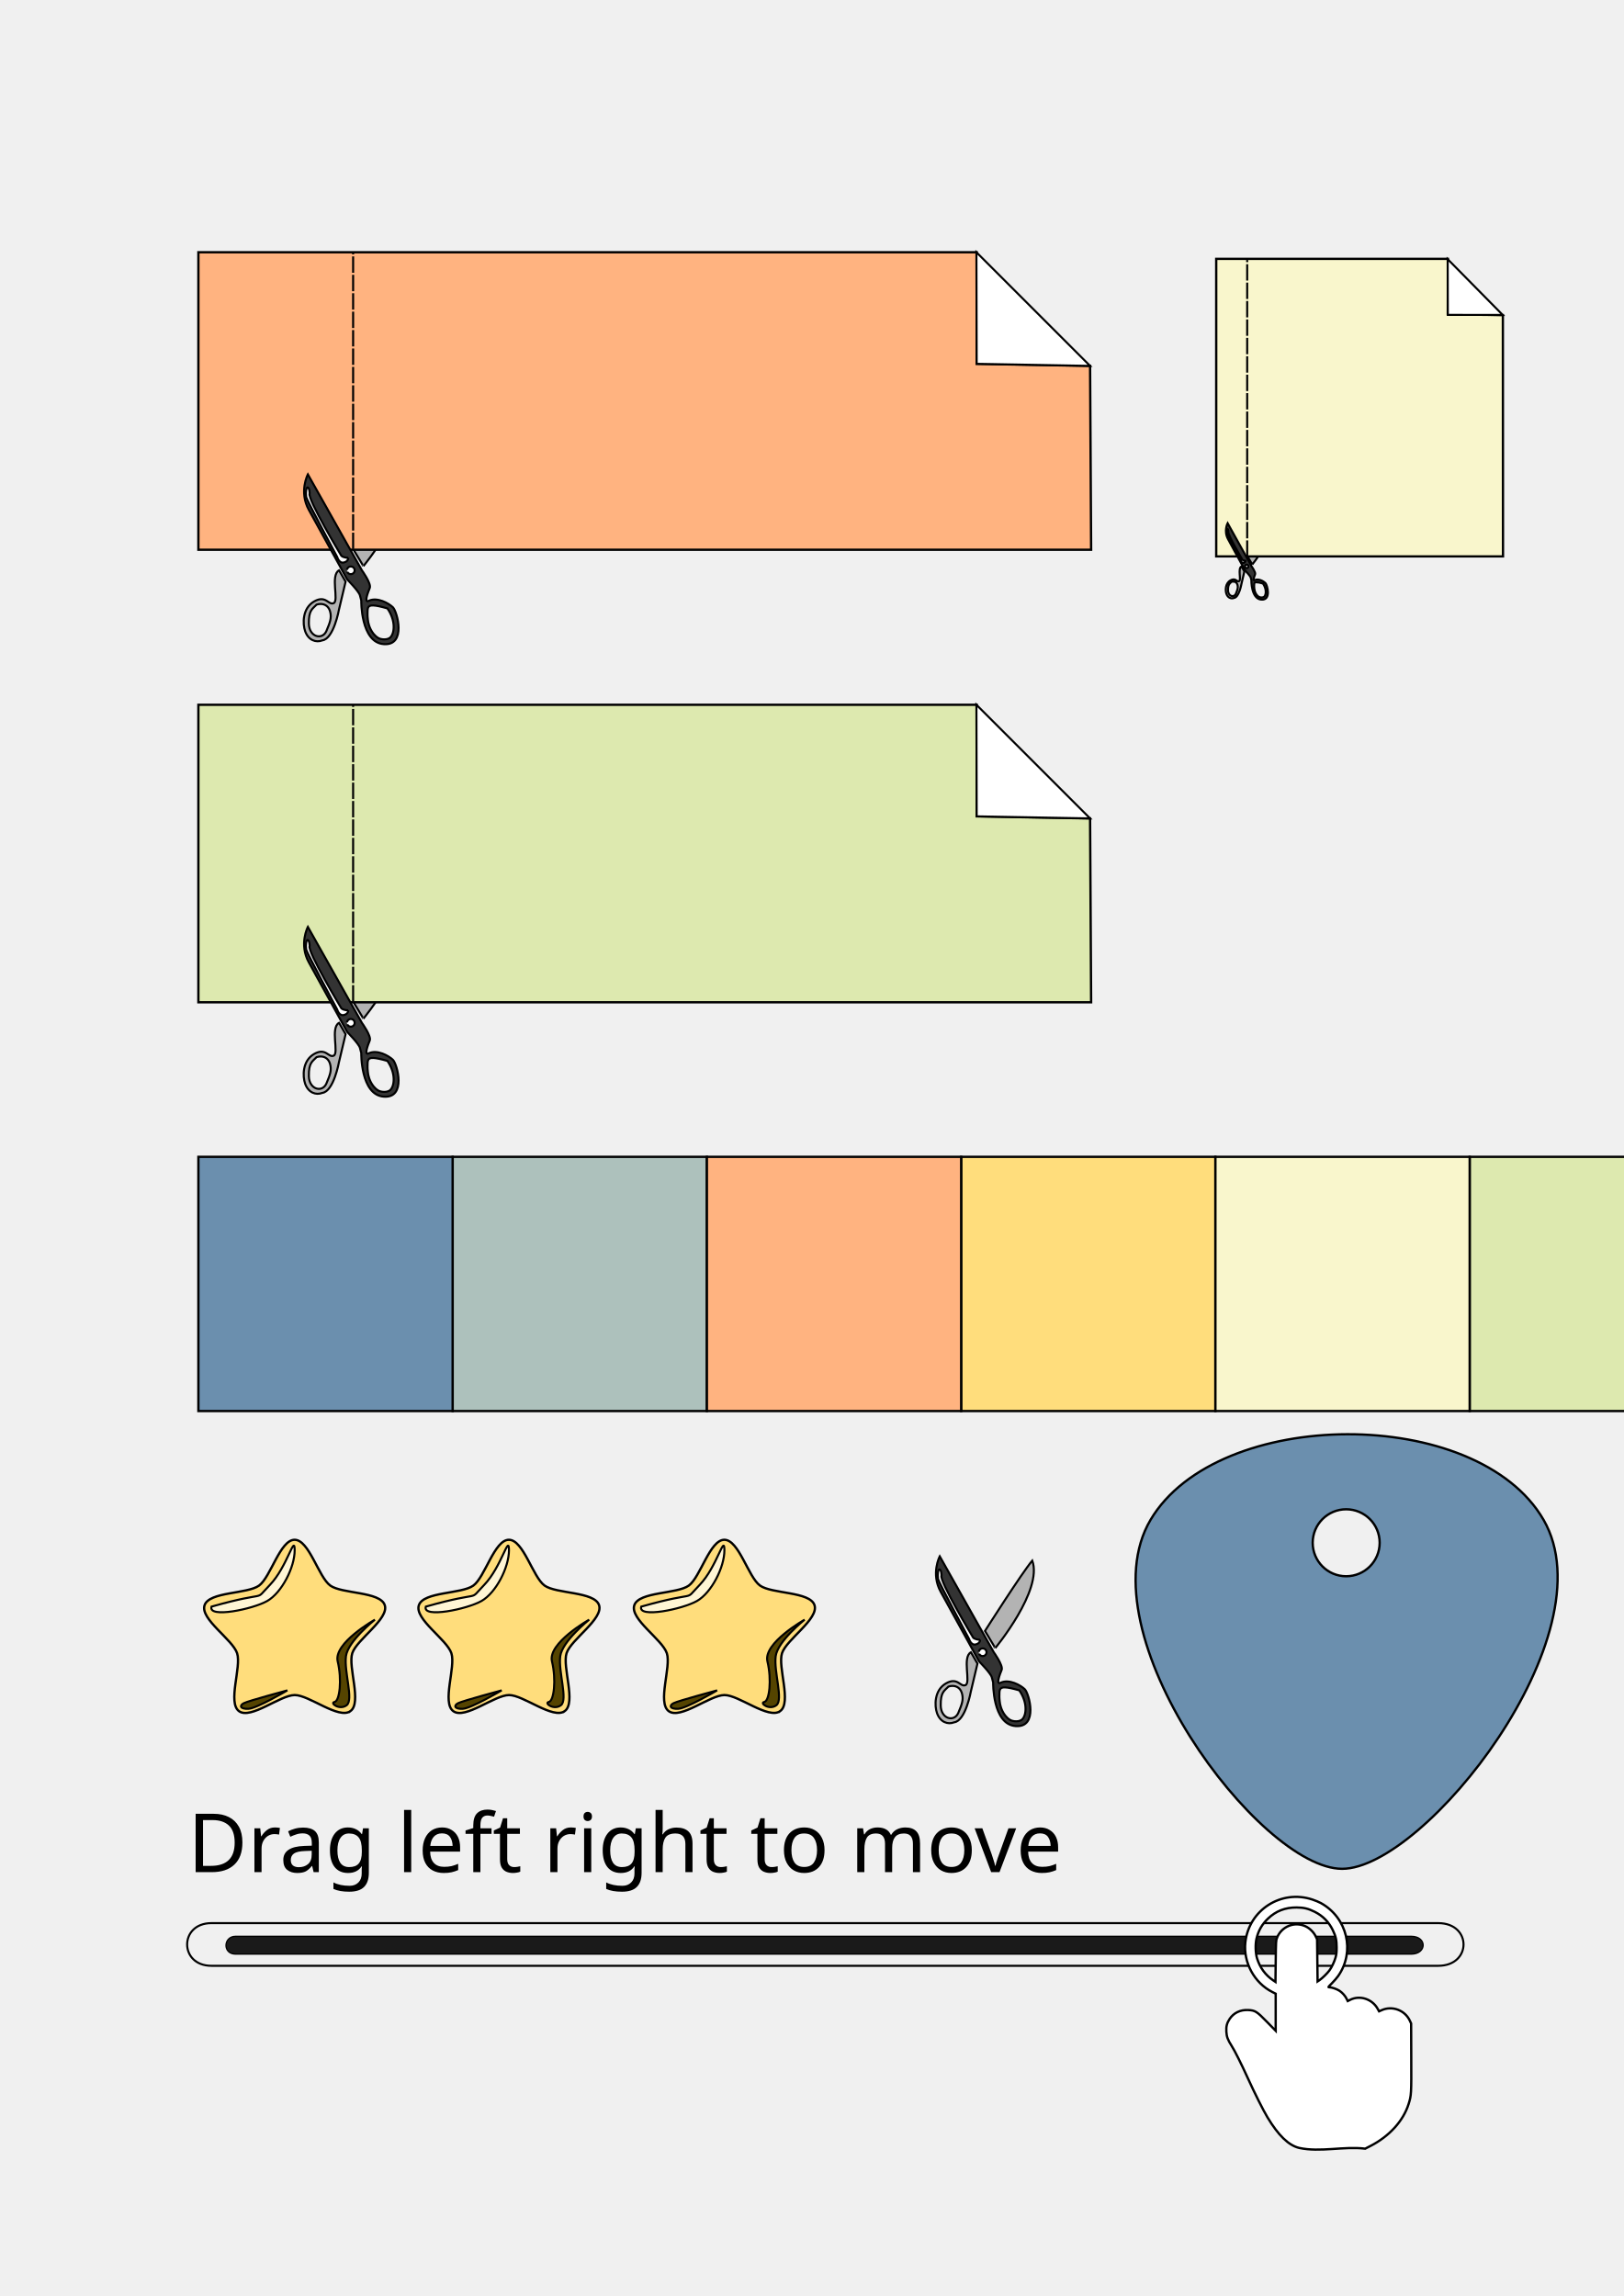
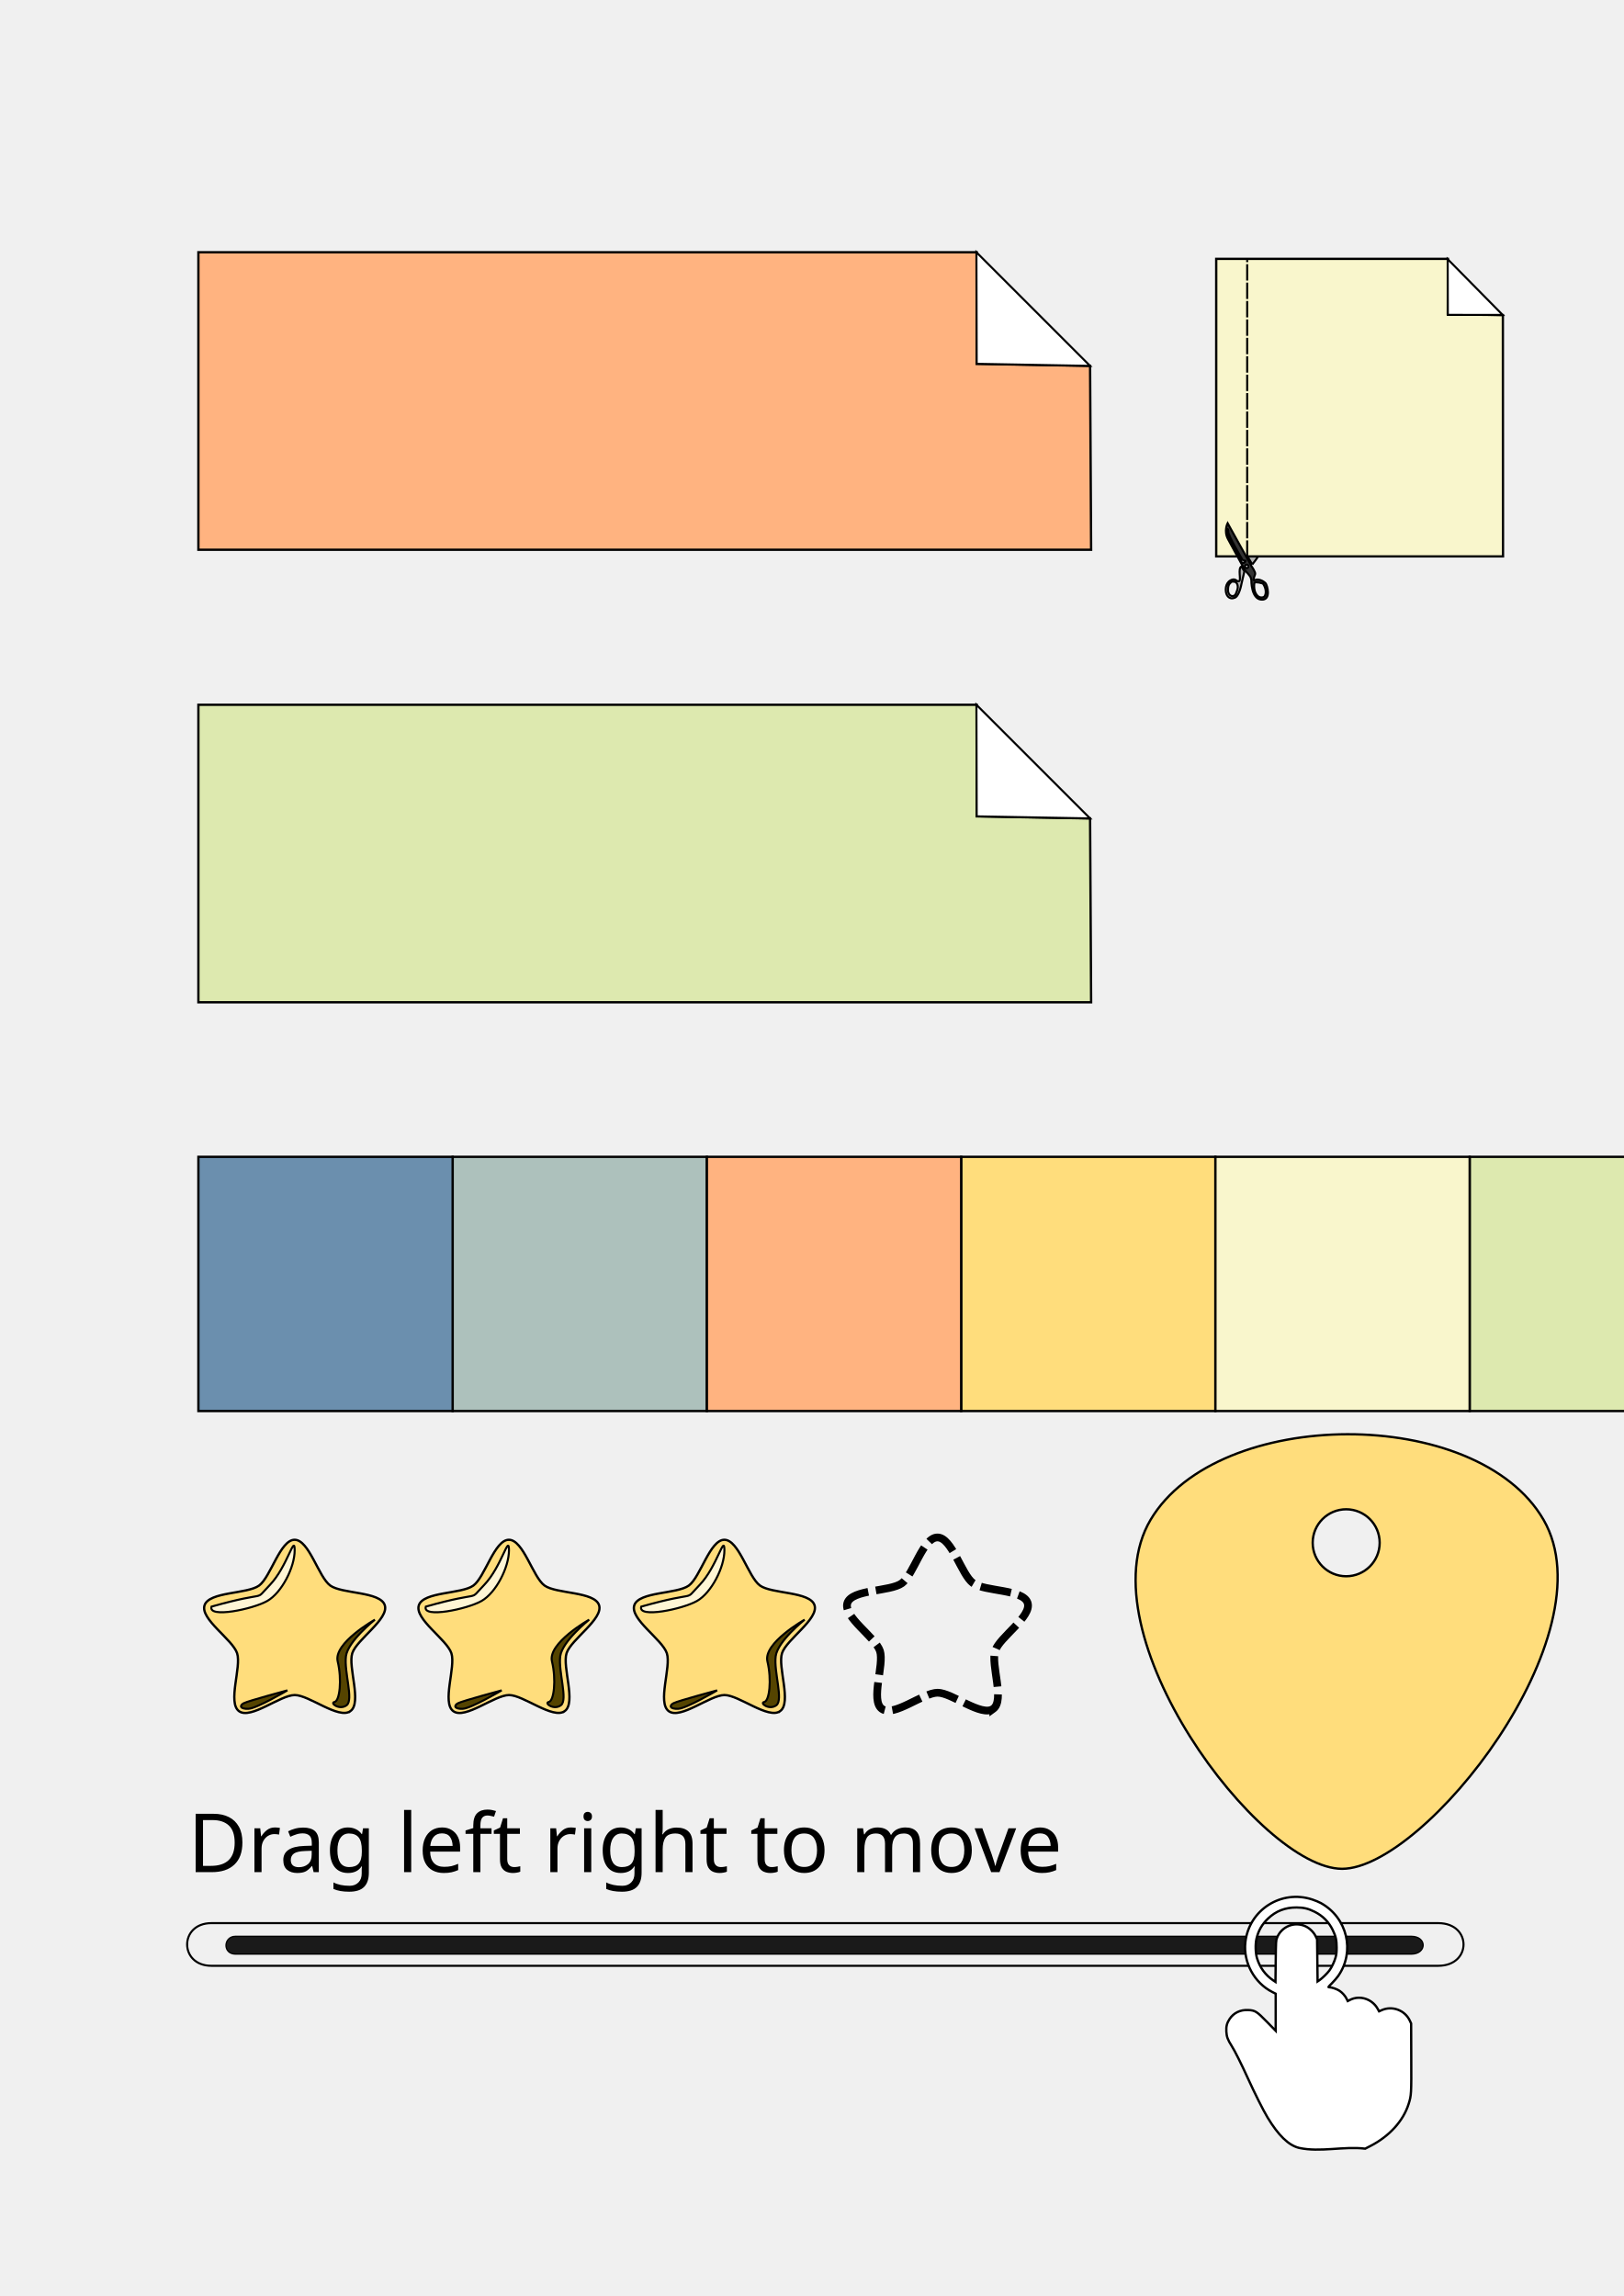
- <svg xmlns="http://www.w3.org/2000/svg" width="210mm" height="297mm" viewBox="0 0 210 297" version="1.1" id="svg8">
-   <defs id="defs2" />
+ <svg xmlns="http://www.w3.org/2000/svg" xmlns:xlink="http://www.w3.org/1999/xlink" width="210mm" height="297mm" viewBox="0 0 210 297" version="1.1" id="svg8">
+   <defs id="defs2">
+     <pattern xlink:href="#Checkerboard" id="pattern6726" patternTransform="matrix(4.83559,0,0,4.356919,255.8022,94.13857)" />
+     <pattern id="Checkerboard" patternTransform="translate(0,0) scale(10,10)" height="2" width="2" patternUnits="userSpaceOnUse">
+       <rect id="rect5979" height="1" width="1" y="0" x="0" style="fill:black;stroke:none" />
+       <rect id="rect5981" height="1" width="1" y="1" x="1" style="fill:black;stroke:none" />
+     </pattern>
+   </defs>
  <g id="layer1">
-     <g id="g5151">
-       <g transform="translate(9.621703,-0.5711034)" id="g4843">
-         <path style="fill:#b3b3b3;fill-opacity:1;stroke:#000000;stroke-width:0.265px;stroke-linecap:butt;stroke-linejoin:miter;stroke-opacity:1" d="m 36.049,130.124 c 1.367,2.229 1.32,2.228 1.32,2.228 0,0 6.196,-7.491 4.795,-11.328 -1.336,1.576 -6.115,9.1 -6.115,9.1 z" id="path874" />
-         <path style="fill:#dde9af;fill-rule:nonzero;stroke:#000000;stroke-width:0.3;stroke-miterlimit:4;stroke-dasharray:none;stroke-opacity:1" d="m 131.363,106.437 0.134,23.787 H 16.036 V 91.737 H 116.697 v 14.433 z" id="rect815" />
-         <path style="fill:none;stroke:#000000;stroke-width:0.265;stroke-linecap:butt;stroke-linejoin:miter;stroke-miterlimit:4;stroke-dasharray:2.117, 0.265;stroke-dashoffset:0;stroke-opacity:1" d="M 36.049,130.124 V 91.735" id="path843" />
-         <path style="fill:#333333;fill-opacity:1;stroke:#000000;stroke-width:1px;stroke-linecap:butt;stroke-linejoin:miter;stroke-opacity:1" d="m 114.129,455.311 c 0,0 -4.48,8.471 0.496,17.426 4.976,8.955 18.697,33.916 18.697,33.916 0,0 5.761,5.848 6.252,7.824 0.491,1.976 0.656,2.516 0.656,2.516 0,0 -0.377,20.443 10.945,21.326 11.322,0.883 6.617,-16.015 4.52,-18.027 -2.098,-2.013 -7.653,-5.085 -11.715,-3.213 -2.623,1.458 -0.442,-4.118 0.41,-6.242 0.852,-2.124 -3.824,-8.572 -3.824,-8.572 z m 32.006,64.092 c 1.433,0.058 3.597,0.513 6.869,1.453 4.065,5.808 3.589,11.988 1.463,14.145 -1.292,1.311 -4.47,1.238 -6.078,0.219 -3.473,-2.201 -4.492,-6.623 -4.492,-6.623 -0.346,-0.828 -0.633,-3.849 -0.607,-4.746 0.081,-2.78 -0.306,-4.575 2.846,-4.447 z" transform="scale(0.2645833)" id="path856" />
-         <circle style="fill:#ffffff;fill-rule:nonzero;stroke:#000000;stroke-width:0.265;stroke-miterlimit:4;stroke-dasharray:2.117, 0.265;stroke-dashoffset:0;stroke-opacity:1" id="path866" cx="-132.033" cy="38.768" r="0.496" transform="rotate(-88.69474)" />
-         <path style="fill:#ffffff;fill-opacity:1;stroke:#000000;stroke-width:0.265px;stroke-linecap:butt;stroke-linejoin:miter;stroke-opacity:1" d="m 35.409,131.267 c -0.732,-0.04 -0.892,-0.28 -0.892,-0.28 0,0 -4.44,-7.379 -4.093,-8.056 0,0 -0.008,-0.685 -0.243,-0.762 -0.235,-0.076 -0.279,0.821 -0.194,1.248 0.085,0.427 4.006,7.747 4.006,7.747 0,0 0.24,0.856 0.858,0.705 0.618,-0.151 0.557,-0.602 0.557,-0.602 z" id="path868" />
-         <path style="fill:#b3b3b3;fill-opacity:1;stroke:#000000;stroke-width:1px;stroke-linecap:butt;stroke-linejoin:miter;stroke-opacity:1" d="m 129.365,502.227 c -4.398,2.413 0.087,14.894 -2.65,16.064 -2.572,1.1 -3.772,-4.142 -9.535,-0.842 -5.764,3.301 -5.698,10.944 -4.354,14.637 1.552,4.262 5.23,5.656 8.385,4.389 5.555,-0.767 8.111,-14.998 8.111,-14.998 l 3.248,-13.703 z m -8.992,16.443 c 2.073,0.015 4.24,1.167 4.803,4.498 0.393,2.331 -0.004,4.108 -1.984,8.707 -1.98,4.599 -8.465,3.024 -8.582,-3.588 -0.117,-6.612 1.773,-7.195 3.785,-9.293 0.608,-0.209 1.287,-0.329 1.979,-0.324 z" transform="scale(0.2645833)" id="path870" />
-         <path style="fill:#ffffff;fill-opacity:1;stroke:#000000;stroke-width:0.265px;stroke-linecap:butt;stroke-linejoin:miter;stroke-opacity:1" d="m 116.663,91.737 14.7,14.7 -14.666,-0.267 z" id="path892" />
-       </g>
-     </g>
+     <path style="fill:#dde9af;fill-rule:nonzero;stroke:#000000;stroke-width:0.3;stroke-miterlimit:4;stroke-dasharray:none;stroke-opacity:1" d="m 140.985,105.866 0.134,23.787 H 25.658 V 91.166 H 126.318 v 14.433 z" id="rect815" />
+     <path style="fill:#ffffff;fill-opacity:1;stroke:#000000;stroke-width:0.265px;stroke-linecap:butt;stroke-linejoin:miter;stroke-opacity:1" d="m 126.285,91.166 14.7,14.7 -14.666,-0.267 z" id="path892" />
    <g id="g5002" transform="translate(12.45412,192.5948)">
      <path transform="rotate(1.198245,29.01977,2.898389)" d="m 33.409,28.661 c -1.492,1.135 -5.372,-1.967 -7.247,-1.926 -1.874,0.041 -5.616,3.308 -7.156,2.239 -1.54,-1.069 0.211,-5.717 -0.407,-7.487 -0.618,-1.77 -4.882,-4.319 -4.341,-6.114 0.54,-1.795 5.503,-1.566 6.995,-2.701 1.492,-1.135 2.599,-5.977 4.473,-6.018 1.874,-0.041 3.19,4.749 4.73,5.818 1.54,1.069 6.488,0.625 7.106,2.395 0.618,1.77 -3.531,4.502 -4.071,6.297 -0.54,1.795 1.411,6.363 -0.082,7.498 z" id="path313" style="fill:#ffdd7c;fill-opacity:1;stroke:#000000;stroke-width:0.3;stroke-miterlimit:4;stroke-dasharray:none" />
      <path id="path4825" d="m 14.9,15.231 c 7.818,-2.205 5.305,-0.478 7.55,-2.806 2.245,-2.328 3.207,-6.682 3.207,-4.477 0,2.205 -1.67,5.479 -3.541,6.548 -1.871,1.069 -7.684,2.272 -7.216,0.735 z" style="fill:#fff6d5;stroke:#000000;stroke-width:0.265px;stroke-linecap:butt;stroke-linejoin:miter;stroke-opacity:1" />
      <path id="path4829" d="m 31.22,22.314 c 0.568,2.372 0.262,5.121 -0.406,5.248 -0.668,0.127 0.657,1.125 1.57,0.418 0.913,-0.708 -0.354,-4.312 -0.095,-6.334 0.249,-1.946 3.742,-4.727 3.742,-4.727 0,0 -5.379,3.023 -4.811,5.396 z" style="fill:#554400;fill-opacity:1;stroke:#000000;stroke-width:0.265px;stroke-linecap:butt;stroke-linejoin:miter;stroke-opacity:1" />
      <path id="path4833" d="m 19.088,27.716 c 0.616,-0.307 5.625,-1.654 5.625,-1.654 0,0 -3.951,2.336 -5.035,2.386 -1.083,0.05 -1.206,-0.425 -0.591,-0.732 z" style="fill:#554400;fill-opacity:1;stroke:#000000;stroke-width:0.265px;stroke-linecap:butt;stroke-linejoin:miter;stroke-opacity:1" />
    </g>
-     <g id="g5140">
-       <path id="path874-8" d="m 45.671,71.016 c 1.367,2.229 1.32,2.228 1.32,2.228 0,0 6.196,-7.491 4.795,-11.328 -1.336,1.576 -6.115,9.1 -6.115,9.1 z" style="fill:#b3b3b3;fill-opacity:1;stroke:#000000;stroke-width:0.265px;stroke-linecap:butt;stroke-linejoin:miter;stroke-opacity:1" />
-       <path id="rect815-1" d="m 140.985,47.329 0.134,23.787 H 25.658 V 32.63 H 126.318 v 14.433 z" style="fill:#ffb380;fill-rule:nonzero;stroke:#000000;stroke-width:0.3;stroke-miterlimit:4;stroke-dasharray:none;stroke-opacity:1" />
-       <path id="path843-4" d="M 45.671,71.016 V 32.628" style="fill:none;stroke:#000000;stroke-width:0.265;stroke-linecap:butt;stroke-linejoin:miter;stroke-miterlimit:4;stroke-dasharray:2.117, 0.265;stroke-dashoffset:0;stroke-opacity:1" />
-       <path id="path856-1" d="m 39.818,61.36 c 0,0 -1.185,2.241 0.131,4.611 1.317,2.369 4.947,8.974 4.947,8.974 0,0 1.524,1.547 1.654,2.07 0.13,0.523 0.174,0.666 0.174,0.666 0,0 -0.1,5.409 2.896,5.643 2.996,0.234 1.751,-4.237 1.196,-4.77 -0.555,-0.533 -2.025,-1.345 -3.1,-0.85 -0.694,0.386 -0.117,-1.09 0.109,-1.652 0.225,-0.562 -1.012,-2.268 -1.012,-2.268 z m 8.468,16.958 c 0.379,0.015 0.952,0.136 1.817,0.384 1.076,1.537 0.949,3.172 0.387,3.742 -0.342,0.347 -1.183,0.327 -1.608,0.058 -0.919,-0.582 -1.189,-1.752 -1.189,-1.752 -0.092,-0.219 -0.168,-1.018 -0.161,-1.256 0.021,-0.736 -0.081,-1.21 0.753,-1.177 z" style="fill:#333333;fill-opacity:1;stroke:#000000;stroke-width:0.265px;stroke-linecap:butt;stroke-linejoin:miter;stroke-opacity:1" />
-       <circle transform="rotate(-88.69474)" r="0.496" cy="47.041" cx="-72.721" id="path866-5" style="fill:#ffffff;fill-rule:nonzero;stroke:#000000;stroke-width:0.265;stroke-miterlimit:4;stroke-dasharray:2.117, 0.265;stroke-dashoffset:0;stroke-opacity:1" />
-       <path id="path868-4" d="m 45.031,72.159 c -0.732,-0.04 -0.892,-0.28 -0.892,-0.28 0,0 -4.44,-7.379 -4.093,-8.056 0,0 -0.008,-0.685 -0.243,-0.762 -0.235,-0.076 -0.279,0.821 -0.194,1.248 0.085,0.427 4.006,7.747 4.006,7.747 0,0 0.24,0.856 0.858,0.705 0.618,-0.151 0.557,-0.602 0.557,-0.602 z" style="fill:#ffffff;fill-opacity:1;stroke:#000000;stroke-width:0.265px;stroke-linecap:butt;stroke-linejoin:miter;stroke-opacity:1" />
-       <path id="path870-7" d="m 43.85,73.773 c -1.164,0.638 0.023,3.941 -0.701,4.25 -0.68,0.291 -0.998,-1.096 -2.523,-0.223 -1.525,0.873 -1.508,2.896 -1.152,3.873 0.411,1.128 1.384,1.497 2.218,1.161 1.47,-0.203 2.146,-3.968 2.146,-3.968 l 0.859,-3.626 z m -2.379,4.351 c 0.549,0.004 1.122,0.309 1.271,1.19 0.104,0.617 -0.001,1.087 -0.525,2.304 -0.524,1.217 -2.24,0.8 -2.271,-0.949 -0.031,-1.749 0.469,-1.904 1.001,-2.459 0.161,-0.055 0.341,-0.087 0.523,-0.086 z" style="fill:#b3b3b3;fill-opacity:1;stroke:#000000;stroke-width:0.265px;stroke-linecap:butt;stroke-linejoin:miter;stroke-opacity:1" />
-       <path id="path892-5" d="M 126.285,32.63 140.985,47.329 126.318,47.062 Z" style="fill:#ffffff;fill-opacity:1;stroke:#000000;stroke-width:0.265px;stroke-linecap:butt;stroke-linejoin:miter;stroke-opacity:1" />
-     </g>
+     <path style="fill:#ffb380;fill-rule:nonzero;stroke:#000000;stroke-width:0.3;stroke-miterlimit:4;stroke-dasharray:none;stroke-opacity:1" d="m 140.985,47.329 0.134,23.787 H 25.658 V 32.63 H 126.318 v 14.433 z" id="rect815-1" />
+     <path style="fill:#ffffff;fill-opacity:1;stroke:#000000;stroke-width:0.265px;stroke-linecap:butt;stroke-linejoin:miter;stroke-opacity:1" d="M 126.285,32.63 140.985,47.329 126.318,47.062 Z" id="path892-5" />
    <flowRoot xml:space="preserve" id="flowRoot4884" style="font-style:normal;font-weight:normal;font-size:40px;line-height:1.25;font-family:sans-serif;letter-spacing:0px;word-spacing:0px;fill:#000000;fill-opacity:1;stroke:none" transform="matrix(0.2645833,0,0,0.2645833,31.37202,62.36607)">
      <flowRegion id="flowRegion4886">
        <rect id="rect4888" width="681.597" height="108.571" x="96.975" y="-218.909" />
      </flowRegion>
      <flowPara id="flowPara4890" style="font-style:normal;font-variant:normal;font-weight:normal;font-stretch:normal;font-size:74.667px;font-family:Medinah;-inkscape-font-specification:Medinah">Cut the Shape</flowPara>
    </flowRoot>
    <rect style="fill:#adc1bc;fill-opacity:1;stroke:#000000;stroke-width:0.3;stroke-miterlimit:4;stroke-dasharray:none;stroke-opacity:1" id="rect4892-9-2" width="32.884" height="32.884" x="58.542" y="149.642" />
    <rect style="fill:#ffdd7c;fill-opacity:1;stroke:#000000;stroke-width:0.3;stroke-miterlimit:4;stroke-dasharray:none;stroke-opacity:1" id="rect4892-9-6" width="32.884" height="32.884" x="124.31" y="149.642" />
    <rect style="fill:#dde9af;fill-opacity:1;stroke:#000000;stroke-width:0.3;stroke-miterlimit:4;stroke-dasharray:none;stroke-opacity:1" id="rect4892-9-2-2" width="32.884" height="32.884" x="190.078" y="149.642" />
    <rect style="fill:#ffb380;fill-opacity:1;stroke:#000000;stroke-width:0.3;stroke-miterlimit:4;stroke-dasharray:none;stroke-opacity:1" id="rect4892-9-2-5-5" width="32.884" height="32.884" x="91.426" y="149.642" />
    <rect style="fill:#6b8fae;fill-opacity:1;stroke:#000000;stroke-width:0.3;stroke-miterlimit:4;stroke-dasharray:none;stroke-opacity:1" id="rect4892-9-2-2-0" width="32.884" height="32.884" x="25.658" y="149.642" />
    <g id="g5002-0" transform="translate(40.16938,192.5948)">
      <path transform="rotate(1.198245,29.01977,2.898389)" d="m 33.409,28.661 c -1.492,1.135 -5.372,-1.967 -7.247,-1.926 -1.874,0.041 -5.616,3.308 -7.156,2.239 -1.54,-1.069 0.211,-5.717 -0.407,-7.487 -0.618,-1.77 -4.882,-4.319 -4.341,-6.114 0.54,-1.795 5.503,-1.566 6.995,-2.701 1.492,-1.135 2.599,-5.977 4.473,-6.018 1.874,-0.041 3.19,4.749 4.73,5.818 1.54,1.069 6.488,0.625 7.106,2.395 0.618,1.77 -3.531,4.502 -4.071,6.297 -0.54,1.795 1.411,6.363 -0.082,7.498 z" id="path313-8" style="fill:#ffdd7c;fill-opacity:1;stroke:#000000;stroke-width:0.3;stroke-miterlimit:4;stroke-dasharray:none" />
      <path id="path4825-5" d="m 14.9,15.231 c 7.818,-2.205 5.305,-0.478 7.55,-2.806 2.245,-2.328 3.207,-6.682 3.207,-4.477 0,2.205 -1.67,5.479 -3.541,6.548 -1.871,1.069 -7.684,2.272 -7.216,0.735 z" style="fill:#fff6d5;stroke:#000000;stroke-width:0.265px;stroke-linecap:butt;stroke-linejoin:miter;stroke-opacity:1" />
      <path id="path4829-1" d="m 31.22,22.314 c 0.568,2.372 0.262,5.121 -0.406,5.248 -0.668,0.127 0.657,1.125 1.57,0.418 0.913,-0.708 -0.354,-4.312 -0.095,-6.334 0.249,-1.946 3.742,-4.727 3.742,-4.727 0,0 -5.379,3.023 -4.811,5.396 z" style="fill:#554400;fill-opacity:1;stroke:#000000;stroke-width:0.265px;stroke-linecap:butt;stroke-linejoin:miter;stroke-opacity:1" />
      <path id="path4833-5" d="m 19.088,27.716 c 0.616,-0.307 5.625,-1.654 5.625,-1.654 0,0 -3.951,2.336 -5.035,2.386 -1.083,0.05 -1.206,-0.425 -0.591,-0.732 z" style="fill:#554400;fill-opacity:1;stroke:#000000;stroke-width:0.265px;stroke-linecap:butt;stroke-linejoin:miter;stroke-opacity:1" />
    </g>
    <g id="g5002-0-6" transform="translate(68.03372,192.5948)">
      <path transform="rotate(1.198245,29.01977,2.898389)" d="m 33.409,28.661 c -1.492,1.135 -5.372,-1.967 -7.247,-1.926 -1.874,0.041 -5.616,3.308 -7.156,2.239 -1.54,-1.069 0.211,-5.717 -0.407,-7.487 -0.618,-1.77 -4.882,-4.319 -4.341,-6.114 0.54,-1.795 5.503,-1.566 6.995,-2.701 1.492,-1.135 2.599,-5.977 4.473,-6.018 1.874,-0.041 3.19,4.749 4.73,5.818 1.54,1.069 6.488,0.625 7.106,2.395 0.618,1.77 -3.531,4.502 -4.071,6.297 -0.54,1.795 1.411,6.363 -0.082,7.498 z" id="path313-8-9" style="fill:#ffdd7c;fill-opacity:1;stroke:#000000;stroke-width:0.3;stroke-miterlimit:4;stroke-dasharray:none" />
      <path id="path4825-5-2" d="m 14.9,15.231 c 7.818,-2.205 5.305,-0.478 7.55,-2.806 2.245,-2.328 3.207,-6.682 3.207,-4.477 0,2.205 -1.67,5.479 -3.541,6.548 -1.871,1.069 -7.684,2.272 -7.216,0.735 z" style="fill:#fff6d5;stroke:#000000;stroke-width:0.265px;stroke-linecap:butt;stroke-linejoin:miter;stroke-opacity:1" />
      <path id="path4829-1-6" d="m 31.22,22.314 c 0.568,2.372 0.262,5.121 -0.406,5.248 -0.668,0.127 0.657,1.125 1.57,0.418 0.913,-0.708 -0.354,-4.312 -0.095,-6.334 0.249,-1.946 3.742,-4.727 3.742,-4.727 0,0 -5.379,3.023 -4.811,5.396 z" style="fill:#554400;fill-opacity:1;stroke:#000000;stroke-width:0.265px;stroke-linecap:butt;stroke-linejoin:miter;stroke-opacity:1" />
      <path id="path4833-5-3" d="m 19.088,27.716 c 0.616,-0.307 5.625,-1.654 5.625,-1.654 0,0 -3.951,2.336 -5.035,2.386 -1.083,0.05 -1.206,-0.425 -0.591,-0.732 z" style="fill:#554400;fill-opacity:1;stroke:#000000;stroke-width:0.265px;stroke-linecap:butt;stroke-linejoin:miter;stroke-opacity:1" />
    </g>
    <path style="fill:none;stroke:#000000;stroke-width:0.265px;stroke-linecap:butt;stroke-linejoin:miter;stroke-opacity:1" d="M 27.341,248.767 H 186.016 c 4.358,0 4.358,5.519 0,5.519 H 27.341 c -4.184,0 -4.184,-5.519 0,-5.519 z" id="path5060" />
    <path style="fill:#1a1a1a;stroke:#000000;stroke-width:0.167px;stroke-linecap:butt;stroke-linejoin:miter;stroke-opacity:1" d="M 30.467,252.774 H 182.508 c 2.05,0 2.087,-2.301 0,-2.301 H 30.467 c -1.594,0 -1.702,2.301 0,2.301 z" id="path5060-3" />
    <path style="fill:#ffffff;fill-opacity:1;stroke:#000000;stroke-width:0.3;stroke-miterlimit:4;stroke-dasharray:none;stroke-opacity:1" d="m 168.018,277.843 c -1.355,-0.33 -2.677,-1.609 -4.092,-3.958 -0.55,-0.914 -1.657,-3.12 -2.545,-5.075 -0.851,-1.873 -1.679,-3.524 -2.087,-4.163 -0.506,-0.791 -0.649,-1.179 -0.686,-1.857 -0.037,-0.676 0.074,-1.1 0.424,-1.627 0.527,-0.793 1.385,-1.206 2.4,-1.154 0.906,0.046 1.103,0.17 2.434,1.533 l 1.124,1.151 v -2.398 -2.398 l -0.435,-0.22 c -2.331,-1.179 -3.773,-3.833 -3.49,-6.422 0.459,-4.2 4.652,-6.877 8.676,-5.538 0.366,0.122 0.85,0.323 1.077,0.447 3.432,1.885 4.477,6.258 2.257,9.439 -0.158,0.227 -0.523,0.649 -0.811,0.939 -0.515,0.518 -0.52,0.526 -0.326,0.526 0.306,0 0.977,0.231 1.305,0.45 0.37,0.246 0.728,0.65 0.92,1.036 l 0.146,0.294 0.31,-0.158 c 1.243,-0.633 2.84,-0.121 3.546,1.136 l 0.197,0.35 0.349,-0.155 c 1.358,-0.603 2.994,0.009 3.623,1.356 l 0.172,0.368 0.017,4.385 c 0.02,4.77 0.011,4.909 -0.341,6.029 -0.692,2.202 -2.501,4.189 -4.96,5.446 l -0.658,0.337 c -2.779,-0.34 -5.809,0.497 -8.549,-0.099 z m -2.859,-27.184 c 0.602,-1.474 2.264,-2.14 3.691,-1.48 0.544,0.252 1.072,0.777 1.323,1.317 l 0.172,0.368 0.032,2.721 0.032,2.721 0.253,-0.168 c 0.329,-0.218 0.996,-0.869 1.265,-1.234 0.31,-0.42 0.642,-1.118 0.805,-1.692 0.114,-0.403 0.143,-0.663 0.142,-1.299 -7.2e-4,-0.961 -0.11,-1.448 -0.507,-2.259 -0.514,-1.051 -1.288,-1.831 -2.338,-2.357 -0.819,-0.41 -1.415,-0.551 -2.344,-0.555 -1.469,-0.006 -2.661,0.458 -3.683,1.432 -0.78,0.744 -1.244,1.55 -1.491,2.587 -0.173,0.727 -0.139,1.911 0.074,2.584 0.376,1.187 1.072,2.137 2.059,2.808 l 0.317,0.216 0.032,-2.689 c 0.03,-2.564 0.038,-2.705 0.167,-3.021 z" id="path908" />
-     <flowRoot xml:space="preserve" id="flowRoot5085" style="fill:black;fill-opacity:1;stroke:none;font-family:'Another Flight';font-style:normal;font-weight:normal;font-size:40px;line-height:1.25;letter-spacing:0px;word-spacing:0px;-inkscape-font-specification:'Another Flight';font-stretch:normal;font-variant:normal;">
-       <flowRegion id="flowRegion5087" style="-inkscape-font-specification:'Another Flight';font-family:'Another Flight';font-weight:normal;font-style:normal;font-stretch:normal;font-variant:normal;">
-         <rect id="rect5089" width="494.297" height="84.182" x="66.914" y="1021.07" style="-inkscape-font-specification:'Another Flight';font-family:'Another Flight';font-weight:normal;font-style:normal;font-stretch:normal;font-variant:normal" />
+     <flowRoot xml:space="preserve" id="flowRoot5085" style="font-style:normal;font-variant:normal;font-weight:normal;font-stretch:normal;font-size:40px;line-height:1.25;font-family:'Another Flight';-inkscape-font-specification:'Another Flight';letter-spacing:0px;word-spacing:0px;fill:#000000;fill-opacity:1;stroke:none">
+       <flowRegion id="flowRegion5087" style="font-style:normal;font-variant:normal;font-weight:normal;font-stretch:normal;font-family:'Another Flight';-inkscape-font-specification:'Another Flight'">
+         <rect id="rect5089" width="494.297" height="84.182" x="66.914" y="1021.07" style="font-style:normal;font-variant:normal;font-weight:normal;font-stretch:normal;font-family:'Another Flight';-inkscape-font-specification:'Another Flight'" />
      </flowRegion>
      <flowPara id="flowPara5091" />
    </flowRoot>
-     <text xml:space="preserve" style="font-style:normal;font-variant:normal;font-weight:normal;font-stretch:normal;font-size:10.583px;line-height:1.25;font-family:Bahnschrift;-inkscape-font-specification:Bahnschrift;letter-spacing:0px;word-spacing:0px;fill:#000000;fill-opacity:1;stroke:none;stroke-width:0.265;" x="24.272" y="242.174" id="text5095">
-       <tspan id="tspan5093" x="24.272" y="242.174" style="stroke-width:0.265;-inkscape-font-specification:Bahnschrift;font-family:Bahnschrift;font-weight:normal;font-style:normal;font-stretch:normal;font-variant:normal;">Drag left right to move</tspan>
+     <text xml:space="preserve" style="font-style:normal;font-variant:normal;font-weight:normal;font-stretch:normal;font-size:10.583px;line-height:1.25;font-family:Bahnschrift;-inkscape-font-specification:Bahnschrift;letter-spacing:0px;word-spacing:0px;fill:#000000;fill-opacity:1;stroke:none;stroke-width:0.265" x="24.272" y="242.174" id="text5095">
+       <tspan id="tspan5093" x="24.272" y="242.174" style="font-style:normal;font-variant:normal;font-weight:normal;font-stretch:normal;font-family:Bahnschrift;-inkscape-font-specification:Bahnschrift;stroke-width:0.265">Drag left right to move</tspan>
    </text>
-     <path style="fill:#b3b3b3;fill-opacity:1;stroke:#000000;stroke-width:0.265px;stroke-linecap:butt;stroke-linejoin:miter;stroke-opacity:1" d="m 127.393,210.971 c 1.367,2.229 1.32,2.228 1.32,2.228 0,0 6.196,-7.491 4.795,-11.328 -1.336,1.576 -6.115,9.1 -6.115,9.1 z" id="path874-8-5" />
-     <path style="fill:#333333;fill-opacity:1;stroke:#000000;stroke-width:0.265px;stroke-linecap:butt;stroke-linejoin:miter;stroke-opacity:1" d="m 121.541,201.315 c 0,0 -1.185,2.241 0.131,4.611 1.317,2.369 4.947,8.974 4.947,8.974 0,0 1.524,1.547 1.654,2.07 0.13,0.523 0.174,0.666 0.174,0.666 0,0 -0.1,5.409 2.896,5.643 2.996,0.234 1.751,-4.237 1.196,-4.77 -0.555,-0.532 -2.025,-1.345 -3.1,-0.85 -0.694,0.386 -0.117,-1.09 0.109,-1.652 0.225,-0.562 -1.012,-2.268 -1.012,-2.268 z m 8.468,16.958 c 0.379,0.015 0.952,0.136 1.817,0.384 1.076,1.537 0.949,3.172 0.387,3.742 -0.342,0.347 -1.183,0.327 -1.608,0.058 -0.919,-0.582 -1.189,-1.752 -1.189,-1.752 -0.092,-0.219 -0.168,-1.018 -0.161,-1.256 0.021,-0.736 -0.081,-1.21 0.753,-1.177 z" id="path856-1-5" />
-     <circle style="fill:#ffffff;fill-rule:nonzero;stroke:#000000;stroke-width:0.265;stroke-miterlimit:4;stroke-dasharray:2.117, 0.265;stroke-dashoffset:0;stroke-opacity:1" id="path866-5-5" cx="-210.778" cy="131.93" r="0.496" transform="rotate(-88.69474)" />
-     <path style="fill:#ffffff;fill-opacity:1;stroke:#000000;stroke-width:0.265px;stroke-linecap:butt;stroke-linejoin:miter;stroke-opacity:1" d="m 126.753,212.114 c -0.732,-0.04 -0.892,-0.28 -0.892,-0.28 0,0 -4.44,-7.379 -4.093,-8.056 0,0 -0.008,-0.685 -0.243,-0.762 -0.235,-0.076 -0.279,0.821 -0.194,1.248 0.085,0.427 4.006,7.747 4.006,7.747 0,0 0.24,0.856 0.858,0.705 0.618,-0.151 0.557,-0.602 0.557,-0.602 z" id="path868-4-0" />
-     <path style="fill:#b3b3b3;fill-opacity:1;stroke:#000000;stroke-width:0.265px;stroke-linecap:butt;stroke-linejoin:miter;stroke-opacity:1" d="m 125.572,213.728 c -1.164,0.638 0.023,3.941 -0.701,4.25 -0.68,0.291 -0.998,-1.096 -2.523,-0.223 -1.525,0.873 -1.508,2.896 -1.152,3.873 0.411,1.128 1.384,1.497 2.218,1.161 1.47,-0.203 2.146,-3.968 2.146,-3.968 l 0.859,-3.626 z m -2.379,4.351 c 0.549,0.004 1.122,0.309 1.271,1.19 0.104,0.617 -0.001,1.087 -0.525,2.304 -0.524,1.217 -2.24,0.8 -2.271,-0.949 -0.031,-1.749 0.469,-1.904 1.001,-2.459 0.161,-0.055 0.341,-0.087 0.523,-0.086 z" id="path870-7-9" />
+     <g id="g5105" transform="matrix(3.960223,0,0,3.960223,-246.4208,-756.0187)">
+       <path id="path874-8-5" d="m 127.393,210.971 c 1.367,2.229 1.32,2.228 1.32,2.228 0,0 6.196,-7.491 4.795,-11.328 -1.336,1.576 -6.115,9.1 -6.115,9.1 z" style="fill:#b3b3b3;fill-opacity:1;stroke:#000000;stroke-width:0.265px;stroke-linecap:butt;stroke-linejoin:miter;stroke-opacity:1" />
+       <path id="path856-1-5" d="m 121.541,201.315 c 0,0 -1.185,2.241 0.131,4.611 1.317,2.369 4.947,8.974 4.947,8.974 0,0 1.524,1.547 1.654,2.07 0.13,0.523 0.174,0.666 0.174,0.666 0,0 -0.1,5.409 2.896,5.643 2.996,0.234 1.751,-4.237 1.196,-4.77 -0.555,-0.532 -2.025,-1.345 -3.1,-0.85 -0.694,0.386 -0.117,-1.09 0.109,-1.652 0.225,-0.562 -1.012,-2.268 -1.012,-2.268 z m 8.468,16.958 c 0.379,0.015 0.952,0.136 1.817,0.384 1.076,1.537 0.949,3.172 0.387,3.742 -0.342,0.347 -1.183,0.327 -1.608,0.058 -0.919,-0.582 -1.189,-1.752 -1.189,-1.752 -0.092,-0.219 -0.168,-1.018 -0.161,-1.256 0.021,-0.736 -0.081,-1.21 0.753,-1.177 z" style="fill:#333333;fill-opacity:1;stroke:#000000;stroke-width:0.265px;stroke-linecap:butt;stroke-linejoin:miter;stroke-opacity:1" />
+       <circle transform="rotate(-88.69474)" r="0.496" cy="131.93" cx="-210.778" id="path866-5-5" style="fill:#ffffff;fill-rule:nonzero;stroke:#000000;stroke-width:0.265;stroke-miterlimit:4;stroke-dasharray:2.117, 0.265;stroke-dashoffset:0;stroke-opacity:1" />
+       <path id="path868-4-0" d="m 126.753,212.114 c -0.732,-0.04 -0.892,-0.28 -0.892,-0.28 0,0 -4.44,-7.379 -4.093,-8.056 0,0 -0.008,-0.685 -0.243,-0.762 -0.235,-0.076 -0.279,0.821 -0.194,1.248 0.085,0.427 4.006,7.747 4.006,7.747 0,0 0.24,0.856 0.858,0.705 0.618,-0.151 0.557,-0.602 0.557,-0.602 z" style="fill:#ffffff;fill-opacity:1;stroke:#000000;stroke-width:0.265px;stroke-linecap:butt;stroke-linejoin:miter;stroke-opacity:1" />
+       <path id="path870-7-9" d="m 125.572,213.728 c -1.164,0.638 0.023,3.941 -0.701,4.25 -0.68,0.291 -0.998,-1.096 -2.523,-0.223 -1.525,0.873 -1.508,2.896 -1.152,3.873 0.411,1.128 1.384,1.497 2.218,1.161 1.47,-0.203 2.146,-3.968 2.146,-3.968 l 0.859,-3.626 z m -2.379,4.351 c 0.549,0.004 1.122,0.309 1.271,1.19 0.104,0.617 -0.001,1.087 -0.525,2.304 -0.524,1.217 -2.24,0.8 -2.271,-0.949 -0.031,-1.749 0.469,-1.904 1.001,-2.459 0.161,-0.055 0.341,-0.087 0.523,-0.086 z" style="fill:#b3b3b3;fill-opacity:1;stroke:#000000;stroke-width:0.265px;stroke-linecap:butt;stroke-linejoin:miter;stroke-opacity:1" />
+     </g>
    <g id="g5247" transform="translate(-143.3469,-2.855517)">
      <path id="path874-3" d="m 304.721,74.877 c 0.608,1.004 0.587,1.004 0.587,1.004 0,0 2.755,-3.375 2.132,-5.104 -0.594,0.71 -2.718,4.1 -2.718,4.1 z" style="fill:#b3b3b3;fill-opacity:1;stroke:#000000;stroke-width:0.265px;stroke-linecap:butt;stroke-linejoin:miter;stroke-opacity:1" />
      <path id="rect815-4" d="m 337.719,43.618 0.018,31.211 H 300.645 v -38.487 h 29.965 l -0.014,7.124 z" style="fill:#f9f6cc;fill-opacity:1;fill-rule:nonzero;stroke:#000000;stroke-width:0.3;stroke-miterlimit:4;stroke-dasharray:none;stroke-opacity:1" />
      <path id="path843-9" d="M 304.65,74.877 V 36.489" style="fill:none;stroke:#000000;stroke-width:0.265;stroke-linecap:butt;stroke-linejoin:miter;stroke-miterlimit:4;stroke-dasharray:2.117, 0.265;stroke-dashoffset:0;stroke-opacity:1" />
      <path id="path856-3" d="m 302.119,70.527 c 0,0 -0.527,1.01 0.058,2.077 0.585,1.068 2.199,4.043 2.199,4.043 0,0 0.678,0.697 0.735,0.933 0.058,0.236 0.077,0.3 0.077,0.3 0,0 -0.044,2.437 1.287,2.542 1.332,0.105 0.778,-1.909 0.532,-2.149 -0.247,-0.24 -0.9,-0.606 -1.378,-0.383 -0.309,0.174 -0.052,-0.491 0.048,-0.744 0.1,-0.253 -0.45,-1.022 -0.45,-1.022 z m 3.765,7.641 c 0.169,0.007 0.423,0.061 0.808,0.173 0.478,0.692 0.422,1.429 0.172,1.686 -0.152,0.156 -0.526,0.148 -0.715,0.026 -0.409,-0.262 -0.528,-0.79 -0.528,-0.79 -0.041,-0.099 -0.074,-0.459 -0.071,-0.566 0.01,-0.331 -0.036,-0.545 0.335,-0.53 z" style="fill:#333333;fill-opacity:1;stroke:#000000;stroke-width:0.265px;stroke-linecap:butt;stroke-linejoin:miter;stroke-opacity:1" />
      <ellipse ry="0.221" rx="0.224" transform="matrix(0.02247553,-0.9997474,0.9997335,0.02308665,0,0)" cy="306.222" cx="-69.068" id="path866-8" style="fill:#ffffff;fill-rule:nonzero;stroke:#000000;stroke-width:0.265;stroke-miterlimit:4;stroke-dasharray:2.117, 0.265;stroke-dashoffset:0;stroke-opacity:1" />
      <path id="path868-5" d="m 304.436,75.392 c -0.325,-0.018 -0.396,-0.126 -0.396,-0.126 0,0 -1.974,-3.325 -1.82,-3.63 0,0 -0.004,-0.309 -0.108,-0.343 -0.104,-0.034 -0.124,0.37 -0.086,0.562 0.038,0.193 1.781,3.491 1.781,3.491 0,0 0.107,0.386 0.382,0.318 0.275,-0.068 0.248,-0.271 0.248,-0.271 z" style="fill:#ffffff;fill-opacity:1;stroke:#000000;stroke-width:0.265px;stroke-linecap:butt;stroke-linejoin:miter;stroke-opacity:1" />
      <path id="path870-8" d="m 303.911,76.12 c -0.517,0.288 0.01,1.776 -0.312,1.915 -0.303,0.131 -0.444,-0.494 -1.122,-0.1 -0.678,0.393 -0.67,1.305 -0.512,1.745 0.183,0.508 0.615,0.674 0.986,0.523 0.653,-0.091 0.954,-1.788 0.954,-1.788 l 0.382,-1.634 z m -1.058,1.96 c 0.244,0.002 0.499,0.139 0.565,0.536 0.046,0.278 -4.4e-4,0.49 -0.233,1.038 -0.233,0.548 -0.996,0.36 -1.009,-0.428 -0.014,-0.788 0.208,-0.858 0.445,-1.108 0.071,-0.025 0.151,-0.039 0.233,-0.039 z" style="fill:#b3b3b3;fill-opacity:1;stroke:#000000;stroke-width:0.265px;stroke-linecap:butt;stroke-linejoin:miter;stroke-opacity:1" />
      <path id="path892-9" d="m 330.58,36.38 7.121,7.218 -7.105,-0.011 z" style="fill:#ffffff;fill-opacity:1;stroke:#000000;stroke-width:0.265px;stroke-linecap:butt;stroke-linejoin:miter;stroke-opacity:1" />
    </g>
    <rect style="fill:#f9f6cc;fill-opacity:1;stroke:#000000;stroke-width:0.3;stroke-miterlimit:4;stroke-dasharray:none;stroke-opacity:1" id="rect4892-9-6-7" width="32.884" height="32.884" x="157.194" y="149.642" />
-     <g id="g916">
-       <path id="path89" d="m 174.26,185.527 c -10.551,0.023 -21.114,3.738 -25.458,11.076 -8.686,14.677 14.12,45.138 24.776,45.138 10.656,0 34.639,-30.278 26.06,-45.138 -4.29,-7.43 -14.827,-11.099 -25.378,-11.076 z m -0.154,9.708 a 4.331,4.331 0 0 1 4.331,4.331 4.331,4.331 0 0 1 -4.331,4.331 4.331,4.331 0 0 1 -4.331,-4.331 4.331,4.331 0 0 1 4.331,-4.331 z" style="fill:#6b8fae;fill-opacity:1;stroke:#000000;stroke-width:0.3;stroke-linecap:butt;stroke-linejoin:miter;stroke-miterlimit:4;stroke-dasharray:none;stroke-opacity:1" />
+     <g id="g916" style="fill:#ffdd7c;fill-opacity:1">
+       <path id="path89" d="m 174.26,185.527 c -10.551,0.023 -21.114,3.738 -25.458,11.076 -8.686,14.677 14.12,45.138 24.776,45.138 10.656,0 34.639,-30.278 26.06,-45.138 -4.29,-7.43 -14.827,-11.099 -25.378,-11.076 z m -0.154,9.708 a 4.331,4.331 0 0 1 4.331,4.331 4.331,4.331 0 0 1 -4.331,4.331 4.331,4.331 0 0 1 -4.331,-4.331 4.331,4.331 0 0 1 4.331,-4.331 z" style="fill:#ffdd7c;fill-opacity:1;stroke:#000000;stroke-width:0.3;stroke-linecap:butt;stroke-linejoin:miter;stroke-miterlimit:4;stroke-dasharray:none;stroke-opacity:1" />
    </g>
-     <g id="g913" transform="translate(-12.84983,-7.995447)">
-       <path id="path904" transform="scale(0.2645833)" d="m 972.248,740.947 a 99.209,99.209 0 0 0 -99.209,99.209 99.209,99.209 0 0 0 99.209,99.209 99.209,99.209 0 0 0 99.207,-99.209 99.209,99.209 0 0 0 -99.207,-99.209 z m 0,41.469 a 57.74,57.74 0 0 1 57.738,57.74 57.74,57.74 0 0 1 -57.738,57.74 57.74,57.74 0 0 1 -57.74,-57.74 57.74,57.74 0 0 1 57.74,-57.74 z" style="fill:#6b8fae;fill-opacity:1;stroke:#000000;stroke-width:1.134;stroke-miterlimit:4;stroke-dasharray:none" />
-       <circle r="8.995" cy="222.291" cx="257.24" id="path909" style="fill:#6b8fae;fill-opacity:1;stroke:#000000;stroke-width:0.3;stroke-miterlimit:4;stroke-dasharray:none" />
+     <g id="g913" transform="translate(-12.84983,-7.995447)" style="fill:#ffdd7c;fill-opacity:1">
+       <path id="path904" transform="scale(0.2645833)" d="m 972.248,740.947 a 99.209,99.209 0 0 0 -99.209,99.209 99.209,99.209 0 0 0 99.209,99.209 99.209,99.209 0 0 0 99.207,-99.209 99.209,99.209 0 0 0 -99.207,-99.209 z m 0,41.469 a 57.74,57.74 0 0 1 57.738,57.74 57.74,57.74 0 0 1 -57.738,57.74 57.74,57.74 0 0 1 -57.74,-57.74 57.74,57.74 0 0 1 57.74,-57.74 z" style="fill:#ffdd7c;fill-opacity:1;stroke:#000000;stroke-width:1.134;stroke-miterlimit:4;stroke-dasharray:none" />
+       <circle r="8.995" cy="222.291" cx="257.24" id="path909" style="fill:#ffdd7c;fill-opacity:1;stroke:#000000;stroke-width:0.3;stroke-miterlimit:4;stroke-dasharray:none" />
+     </g>
+     <path style="fill:#adc1bc;fill-opacity:1;fill-rule:nonzero;stroke:#000000;stroke-width:0.299;stroke-miterlimit:4;stroke-dasharray:none;stroke-opacity:1" d="m 484.663,59.488 0.132,24.087 H 371.175 V 44.603 h 99.055 v 14.614 z" id="rect815-1-3" />
+     <g id="g5168">
+       <path id="path874-8-0" d="m 421.715,135.873 c 1.367,2.229 1.32,2.228 1.32,2.228 0,0 6.196,-7.491 4.795,-11.328 -1.336,1.576 -6.115,9.1 -6.115,9.1 z" style="fill:#b3b3b3;fill-opacity:1;stroke:#000000;stroke-width:0.265px;stroke-linecap:butt;stroke-linejoin:miter;stroke-opacity:1" />
+       <path id="path856-1-1" d="m 415.862,126.217 c 0,0 -1.185,2.241 0.131,4.611 1.317,2.369 4.947,8.974 4.947,8.974 0,0 1.524,1.547 1.654,2.07 0.13,0.523 0.174,0.666 0.174,0.666 0,0 -0.1,5.409 2.896,5.643 2.996,0.234 1.751,-4.237 1.196,-4.77 -0.555,-0.532 -2.025,-1.345 -3.1,-0.85 -0.694,0.386 -0.117,-1.09 0.109,-1.652 0.225,-0.562 -1.012,-2.268 -1.012,-2.268 z m 8.468,16.958 c 0.379,0.015 0.952,0.136 1.817,0.384 1.076,1.537 0.949,3.172 0.387,3.742 -0.342,0.347 -1.183,0.327 -1.608,0.058 -0.919,-0.582 -1.189,-1.752 -1.189,-1.752 -0.092,-0.219 -0.168,-1.018 -0.161,-1.256 0.021,-0.736 -0.081,-1.21 0.753,-1.177 z" style="fill:#333333;fill-opacity:1;stroke:#000000;stroke-width:0.265px;stroke-linecap:butt;stroke-linejoin:miter;stroke-opacity:1" />
+       <circle transform="rotate(-88.69474)" r="0.496" cy="424.464" cx="-128.995" id="path866-5-8" style="fill:#ffffff;fill-rule:nonzero;stroke:#000000;stroke-width:0.265;stroke-miterlimit:4;stroke-dasharray:2.117, 0.265;stroke-dashoffset:0;stroke-opacity:1" />
+       <path id="path868-4-3" d="m 421.074,137.016 c -0.732,-0.04 -0.892,-0.28 -0.892,-0.28 0,0 -4.44,-7.379 -4.093,-8.056 0,0 -0.008,-0.685 -0.243,-0.762 -0.235,-0.076 -0.279,0.821 -0.194,1.248 0.085,0.427 4.006,7.747 4.006,7.747 0,0 0.24,0.856 0.858,0.705 0.618,-0.151 0.557,-0.602 0.557,-0.602 z" style="fill:#ffffff;fill-opacity:1;stroke:#000000;stroke-width:0.265px;stroke-linecap:butt;stroke-linejoin:miter;stroke-opacity:1" />
+       <path id="path870-7-8" d="m 419.893,138.63 c -1.164,0.638 0.023,3.941 -0.701,4.25 -0.68,0.291 -0.998,-1.096 -2.523,-0.223 -1.525,0.873 -1.508,2.896 -1.152,3.873 0.411,1.128 1.384,1.497 2.218,1.161 1.47,-0.203 2.146,-3.968 2.146,-3.968 l 0.859,-3.626 z m -2.379,4.351 c 0.549,0.004 1.122,0.309 1.271,1.19 0.104,0.617 -0.001,1.087 -0.525,2.304 -0.524,1.217 -2.24,0.8 -2.271,-0.949 -0.031,-1.749 0.469,-1.904 1.001,-2.459 0.161,-0.055 0.341,-0.087 0.523,-0.086 z" style="fill:#b3b3b3;fill-opacity:1;stroke:#000000;stroke-width:0.265px;stroke-linecap:butt;stroke-linejoin:miter;stroke-opacity:1" />
+     </g>
+     <path style="fill:#ffffff;fill-opacity:1;stroke:#000000;stroke-width:0.265px;stroke-linecap:butt;stroke-linejoin:miter;stroke-opacity:1" d="m 470.197,44.785 14.7,14.7 -14.666,-0.267 z" id="path892-5-3" />
+     <g id="g5002-0-6-9" transform="translate(95.59519,192.292)">
+       <path transform="rotate(1.198245,29.01977,2.898389)" d="m 33.409,28.661 c -1.492,1.135 -5.372,-1.967 -7.247,-1.926 -1.874,0.041 -5.616,3.308 -7.156,2.239 -1.54,-1.069 0.211,-5.717 -0.407,-7.487 -0.618,-1.77 -4.882,-4.319 -4.341,-6.114 0.54,-1.795 5.503,-1.566 6.995,-2.701 1.492,-1.135 2.599,-5.977 4.473,-6.018 1.874,-0.041 3.19,4.749 4.73,5.818 1.54,1.069 6.488,0.625 7.106,2.395 0.618,1.77 -3.531,4.502 -4.071,6.297 -0.54,1.795 1.411,6.363 -0.082,7.498 z" id="path313-8-9-9" style="fill:none;fill-opacity:1;stroke:#000000;stroke-width:1;stroke-miterlimit:4;stroke-dasharray:4, 1;stroke-dashoffset:0" />
+     </g>
+     <g id="g10462" transform="translate(32.30649,-1.81724)">
+       <path id="rect5170" d="m 466.879,116.874 c 0,0 5.284,1.062 7.925,0 2.642,-1.062 7.925,0 7.925,0 v 10.167 c 0,0 -5.075,-1.609 -7.925,0 -2.85,1.609 -7.925,0 -7.925,0 z" style="fill:url(#pattern6726);fill-opacity:1;fill-rule:nonzero;stroke:#000000;stroke-width:0.199;stroke-miterlimit:4;stroke-dasharray:none;stroke-dashoffset:0;stroke-opacity:1" />
+       <rect y="116.96" x="465.235" height="18.918" width="0.785" id="rect6728" style="fill:#ffffff;fill-opacity:1;fill-rule:nonzero;stroke:#000000;stroke-width:0.433;stroke-miterlimit:4;stroke-dasharray:none;stroke-dashoffset:0;stroke-opacity:1" />
    </g>
  </g>
</svg>
